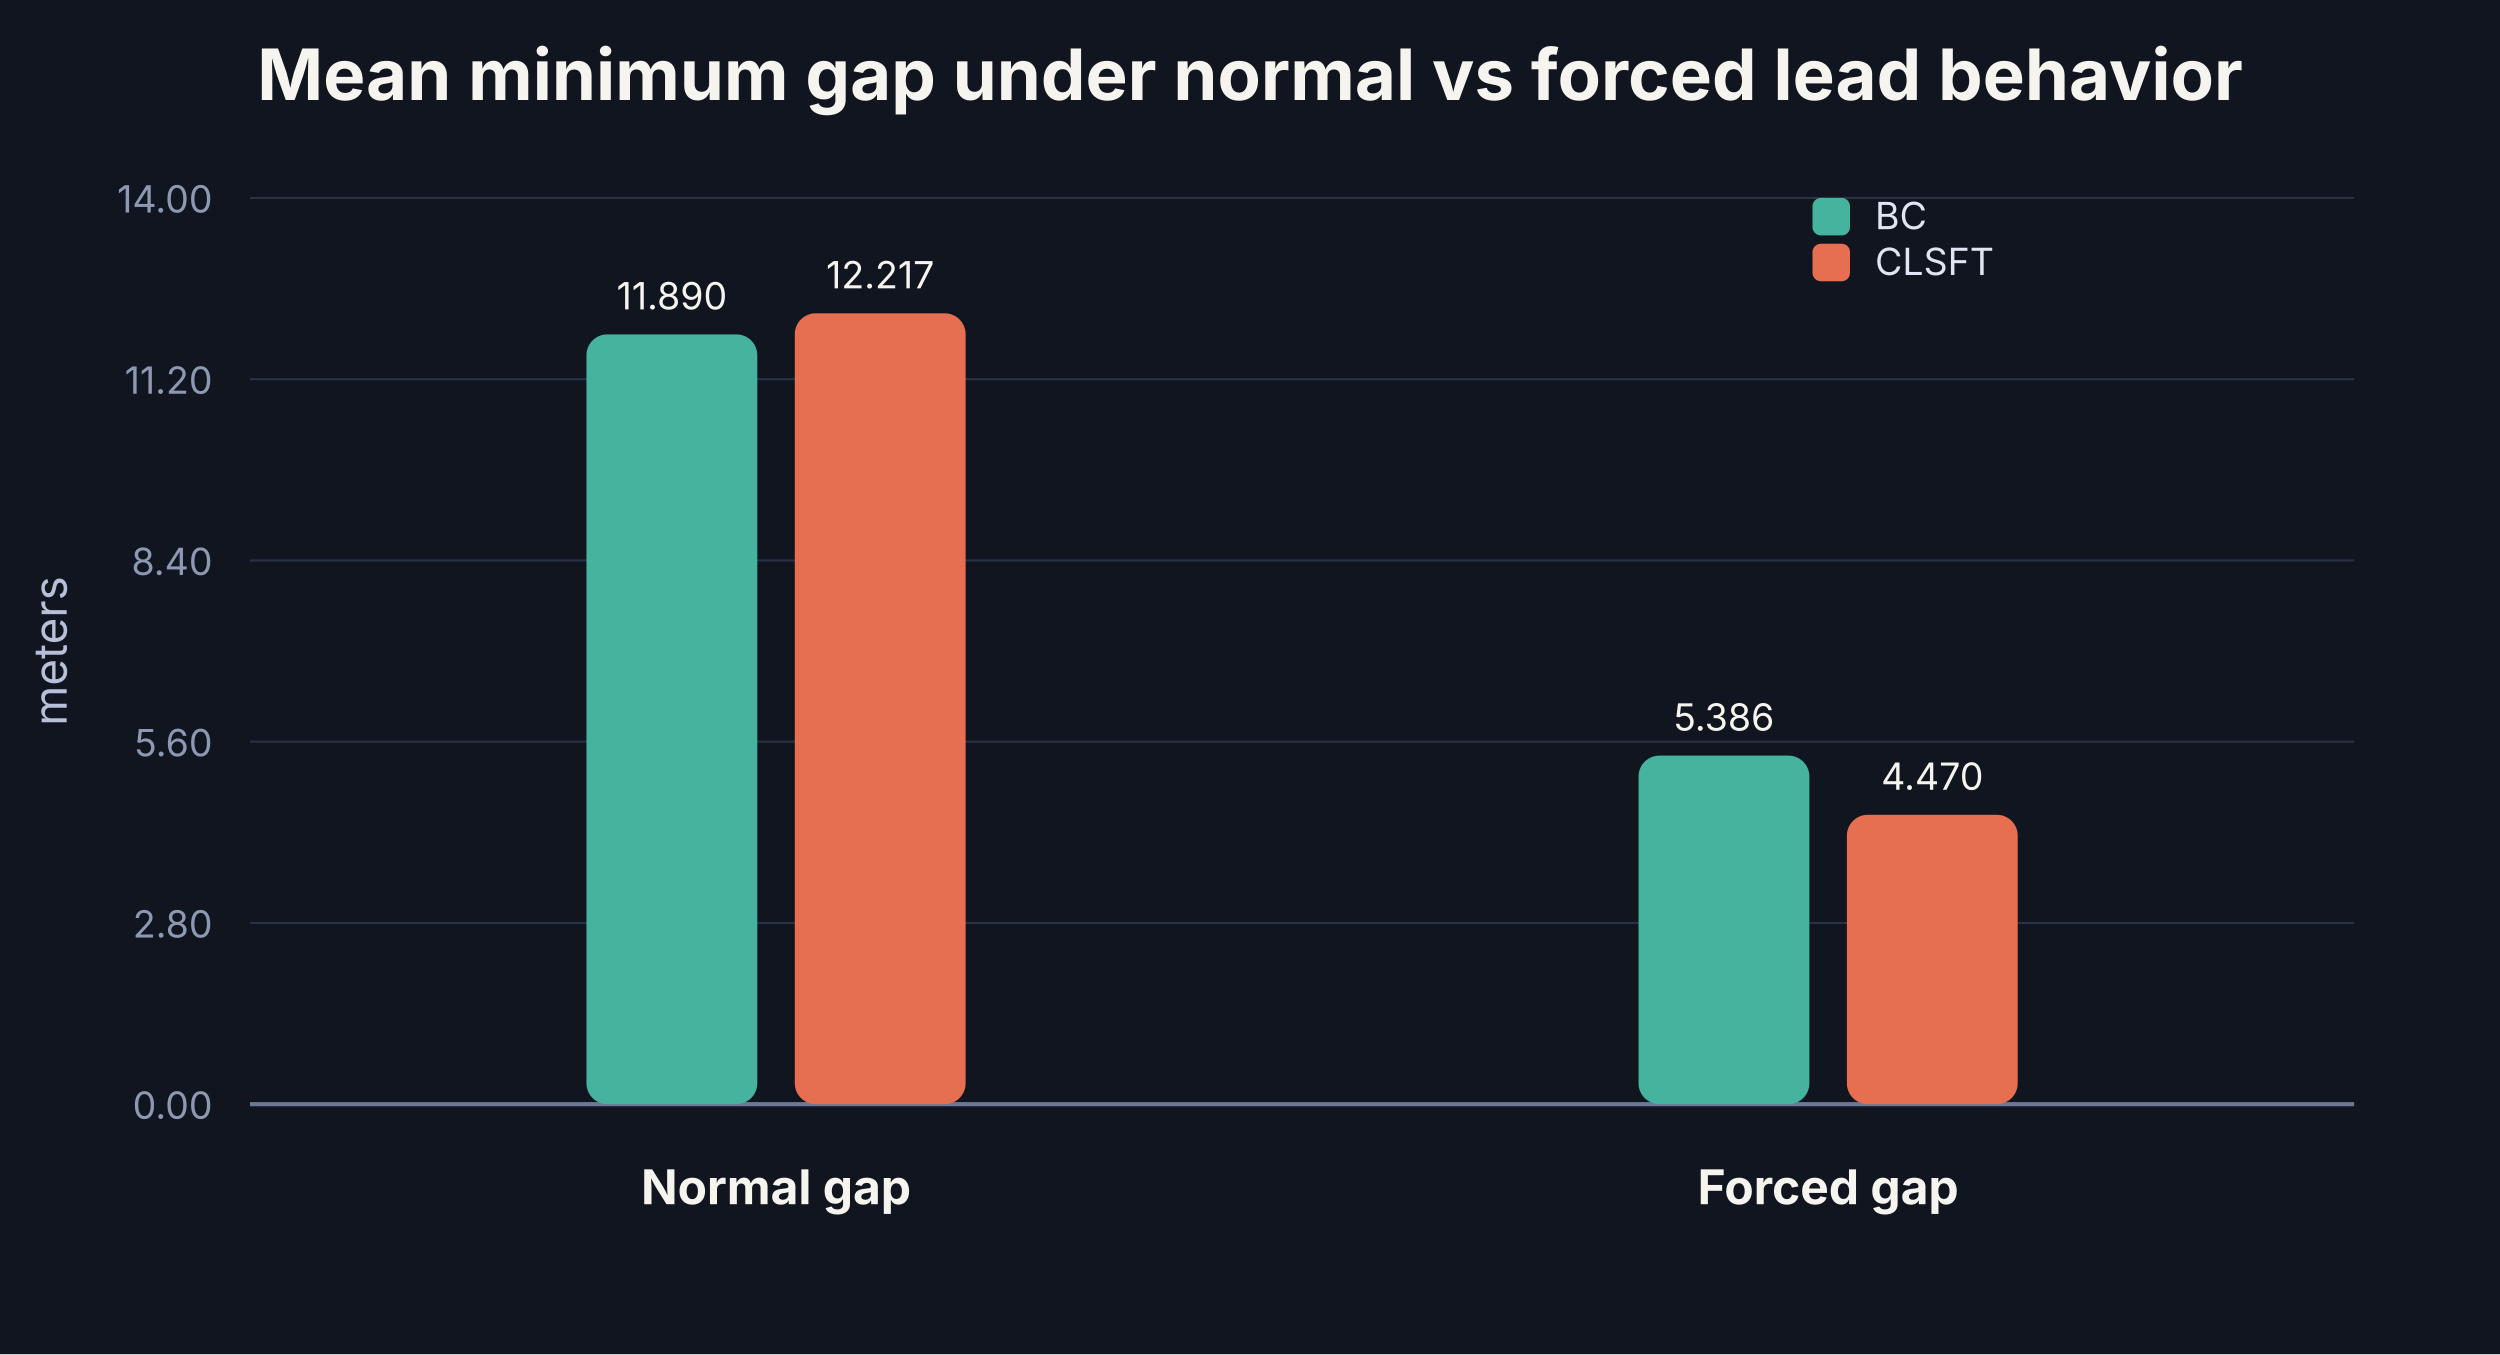
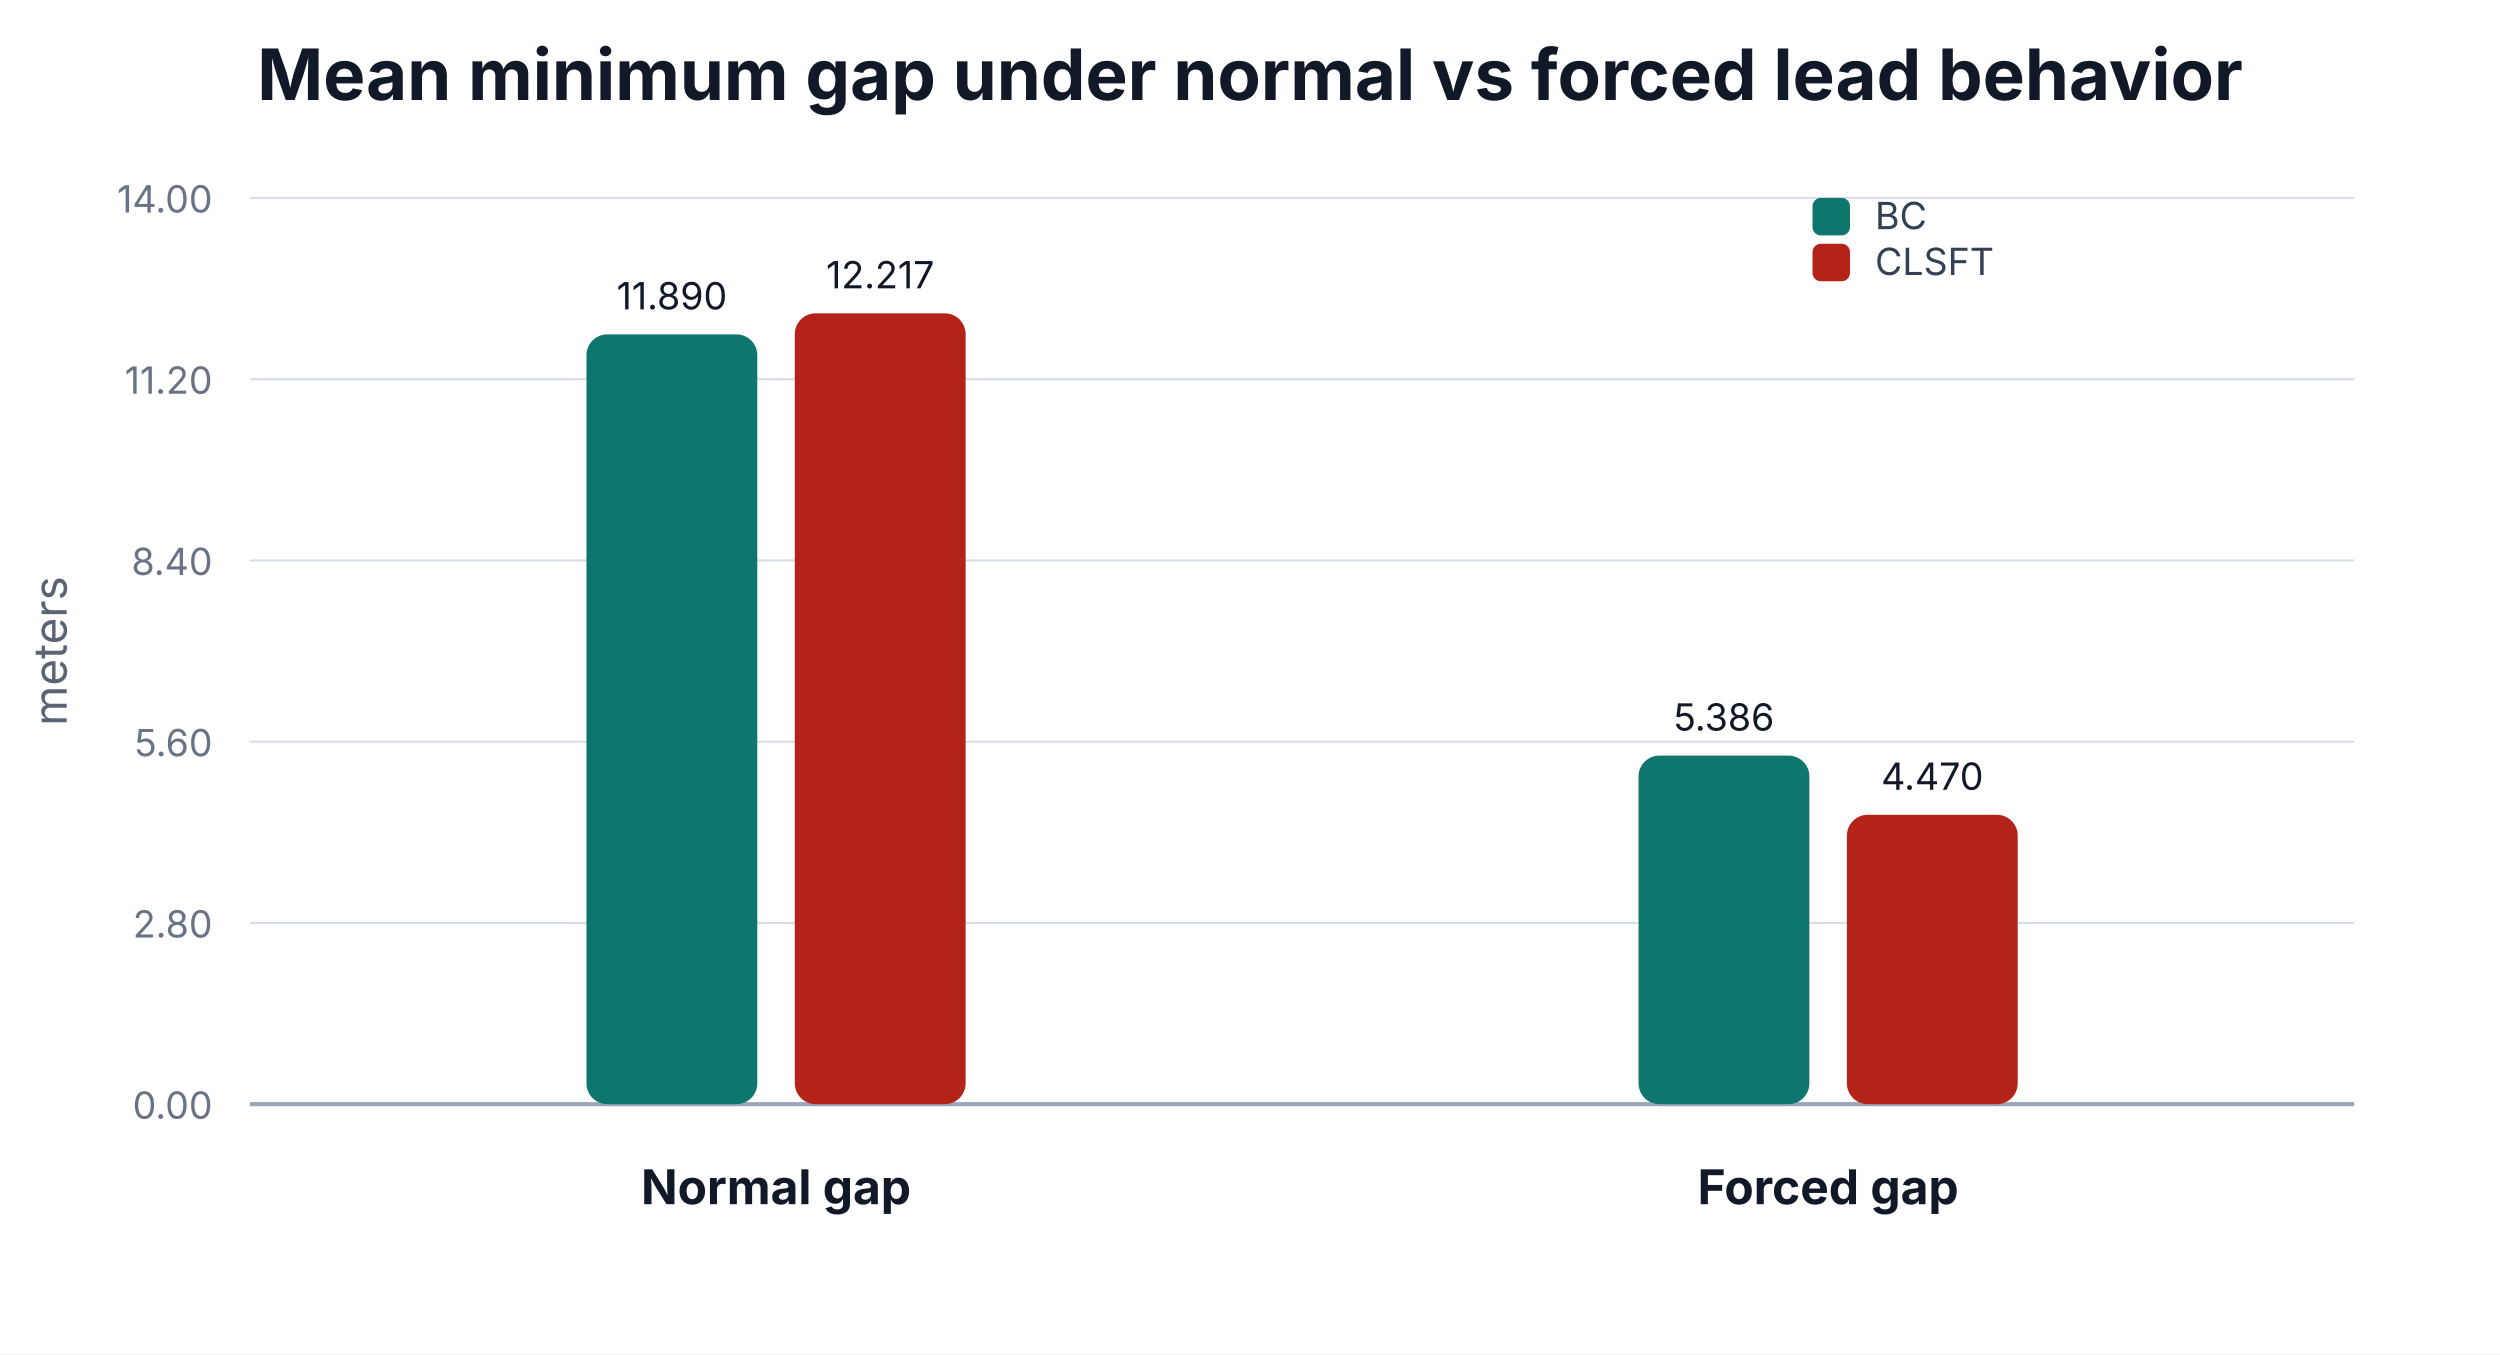
<svg xmlns="http://www.w3.org/2000/svg" width="1200" height="650" viewBox="0 0 1200 650">
-   <rect width="100%" height="100%" fill="#10151f" />
-   <text x="600.0" y="48" text-anchor="middle" font-family="Inter, Helvetica, Arial" font-size="34" font-weight="700" fill="#f6f4ee">Mean minimum gap under normal vs forced lead behavior</text>
-   <text x="32" y="312.5" transform="rotate(-90 32 312.5)" text-anchor="middle" font-family="Inter, Helvetica, Arial" font-size="22" fill="#b7c0d8">meters</text>
-   <line x1="120" y1="530.0" x2="1130" y2="530.0" stroke="#273246" stroke-width="1" />
-   <text x="102" y="537.0" text-anchor="end" font-family="Inter, Helvetica, Arial" font-size="18" fill="#8d99b3">0.00</text>
-   <line x1="120" y1="443.0" x2="1130" y2="443.0" stroke="#273246" stroke-width="1" />
-   <text x="102" y="450.0" text-anchor="end" font-family="Inter, Helvetica, Arial" font-size="18" fill="#8d99b3">2.80</text>
-   <line x1="120" y1="356.0" x2="1130" y2="356.0" stroke="#273246" stroke-width="1" />
-   <text x="102" y="363.0" text-anchor="end" font-family="Inter, Helvetica, Arial" font-size="18" fill="#8d99b3">5.60</text>
-   <line x1="120" y1="269.0" x2="1130" y2="269.0" stroke="#273246" stroke-width="1" />
-   <text x="102" y="276.0" text-anchor="end" font-family="Inter, Helvetica, Arial" font-size="18" fill="#8d99b3">8.40</text>
-   <line x1="120" y1="182.0" x2="1130" y2="182.0" stroke="#273246" stroke-width="1" />
-   <text x="102" y="189.0" text-anchor="end" font-family="Inter, Helvetica, Arial" font-size="18" fill="#8d99b3">11.20</text>
-   <line x1="120" y1="95.0" x2="1130" y2="95.0" stroke="#273246" stroke-width="1" />
-   <text x="102" y="102.0" text-anchor="end" font-family="Inter, Helvetica, Arial" font-size="18" fill="#8d99b3">14.00</text>
-   <line x1="120" y1="530" x2="1130" y2="530" stroke="#6c7893" stroke-width="2" />
-   <text x="372.5" y="578" text-anchor="middle" font-family="Inter, Helvetica, Arial" font-size="23" font-weight="650" fill="#f6f4ee">Normal gap</text>
-   <rect x="281.5" y="160.5" width="82" height="369.5" rx="10" fill="#45b39d" />
-   <text x="322.5" y="148.5" text-anchor="middle" font-family="Inter, Helvetica, Arial" font-size="18" fill="#f6f4ee">11.890</text>
-   <rect x="381.5" y="150.4" width="82" height="379.6" rx="10" fill="#e76f51" />
-   <text x="422.5" y="138.4" text-anchor="middle" font-family="Inter, Helvetica, Arial" font-size="18" fill="#f6f4ee">12.217</text>
-   <text x="877.5" y="578" text-anchor="middle" font-family="Inter, Helvetica, Arial" font-size="23" font-weight="650" fill="#f6f4ee">Forced gap</text>
-   <rect x="786.5" y="362.7" width="82" height="167.3" rx="10" fill="#45b39d" />
-   <text x="827.5" y="350.7" text-anchor="middle" font-family="Inter, Helvetica, Arial" font-size="18" fill="#f6f4ee">5.386</text>
-   <rect x="886.5" y="391.1" width="82" height="138.9" rx="10" fill="#e76f51" />
-   <text x="927.5" y="379.1" text-anchor="middle" font-family="Inter, Helvetica, Arial" font-size="18" fill="#f6f4ee">4.470</text>
-   <rect x="870" y="95" width="18" height="18" rx="4" fill="#45b39d" />
-   <text x="900" y="110" font-family="Inter, Helvetica, Arial" font-size="18" fill="#dfe5f2">BC</text>
-   <rect x="870" y="117" width="18" height="18" rx="4" fill="#e76f51" />
-   <text x="900" y="132" font-family="Inter, Helvetica, Arial" font-size="18" fill="#dfe5f2">CLSFT</text>
+   <rect width="100%" height="100%" fill="#ffffff" />
+   <text x="600.0" y="48" text-anchor="middle" font-family="Inter, Helvetica, Arial" font-size="34" font-weight="700" fill="#111827">Mean minimum gap under normal vs forced lead behavior</text>
+   <text x="32" y="312.5" transform="rotate(-90 32 312.5)" text-anchor="middle" font-family="Inter, Helvetica, Arial" font-size="22" fill="#5b6475">meters</text>
+   <line x1="120" y1="530.0" x2="1130" y2="530.0" stroke="#d8dee8" stroke-width="1" />
+   <text x="102" y="537.0" text-anchor="end" font-family="Inter, Helvetica, Arial" font-size="18" fill="#697386">0.00</text>
+   <line x1="120" y1="443.0" x2="1130" y2="443.0" stroke="#d8dee8" stroke-width="1" />
+   <text x="102" y="450.0" text-anchor="end" font-family="Inter, Helvetica, Arial" font-size="18" fill="#697386">2.80</text>
+   <line x1="120" y1="356.0" x2="1130" y2="356.0" stroke="#d8dee8" stroke-width="1" />
+   <text x="102" y="363.0" text-anchor="end" font-family="Inter, Helvetica, Arial" font-size="18" fill="#697386">5.60</text>
+   <line x1="120" y1="269.0" x2="1130" y2="269.0" stroke="#d8dee8" stroke-width="1" />
+   <text x="102" y="276.0" text-anchor="end" font-family="Inter, Helvetica, Arial" font-size="18" fill="#697386">8.40</text>
+   <line x1="120" y1="182.0" x2="1130" y2="182.0" stroke="#d8dee8" stroke-width="1" />
+   <text x="102" y="189.0" text-anchor="end" font-family="Inter, Helvetica, Arial" font-size="18" fill="#697386">11.20</text>
+   <line x1="120" y1="95.0" x2="1130" y2="95.0" stroke="#d8dee8" stroke-width="1" />
+   <text x="102" y="102.0" text-anchor="end" font-family="Inter, Helvetica, Arial" font-size="18" fill="#697386">14.00</text>
+   <line x1="120" y1="530" x2="1130" y2="530" stroke="#9aa6b8" stroke-width="2" />
+   <text x="372.5" y="578" text-anchor="middle" font-family="Inter, Helvetica, Arial" font-size="23" font-weight="650" fill="#111827">Normal gap</text>
+   <rect x="281.5" y="160.5" width="82" height="369.5" rx="10" fill="#0f766e" />
+   <text x="322.5" y="148.5" text-anchor="middle" font-family="Inter, Helvetica, Arial" font-size="18" fill="#111827">11.890</text>
+   <rect x="381.5" y="150.4" width="82" height="379.6" rx="10" fill="#b42318" />
+   <text x="422.5" y="138.4" text-anchor="middle" font-family="Inter, Helvetica, Arial" font-size="18" fill="#111827">12.217</text>
+   <text x="877.5" y="578" text-anchor="middle" font-family="Inter, Helvetica, Arial" font-size="23" font-weight="650" fill="#111827">Forced gap</text>
+   <rect x="786.5" y="362.7" width="82" height="167.3" rx="10" fill="#0f766e" />
+   <text x="827.5" y="350.7" text-anchor="middle" font-family="Inter, Helvetica, Arial" font-size="18" fill="#111827">5.386</text>
+   <rect x="886.5" y="391.1" width="82" height="138.9" rx="10" fill="#b42318" />
+   <text x="927.5" y="379.1" text-anchor="middle" font-family="Inter, Helvetica, Arial" font-size="18" fill="#111827">4.470</text>
+   <rect x="870" y="95" width="18" height="18" rx="4" fill="#0f766e" />
+   <text x="900" y="110" font-family="Inter, Helvetica, Arial" font-size="18" fill="#334155">BC</text>
+   <rect x="870" y="117" width="18" height="18" rx="4" fill="#b42318" />
+   <text x="900" y="132" font-family="Inter, Helvetica, Arial" font-size="18" fill="#334155">CLSFT</text>
</svg>
